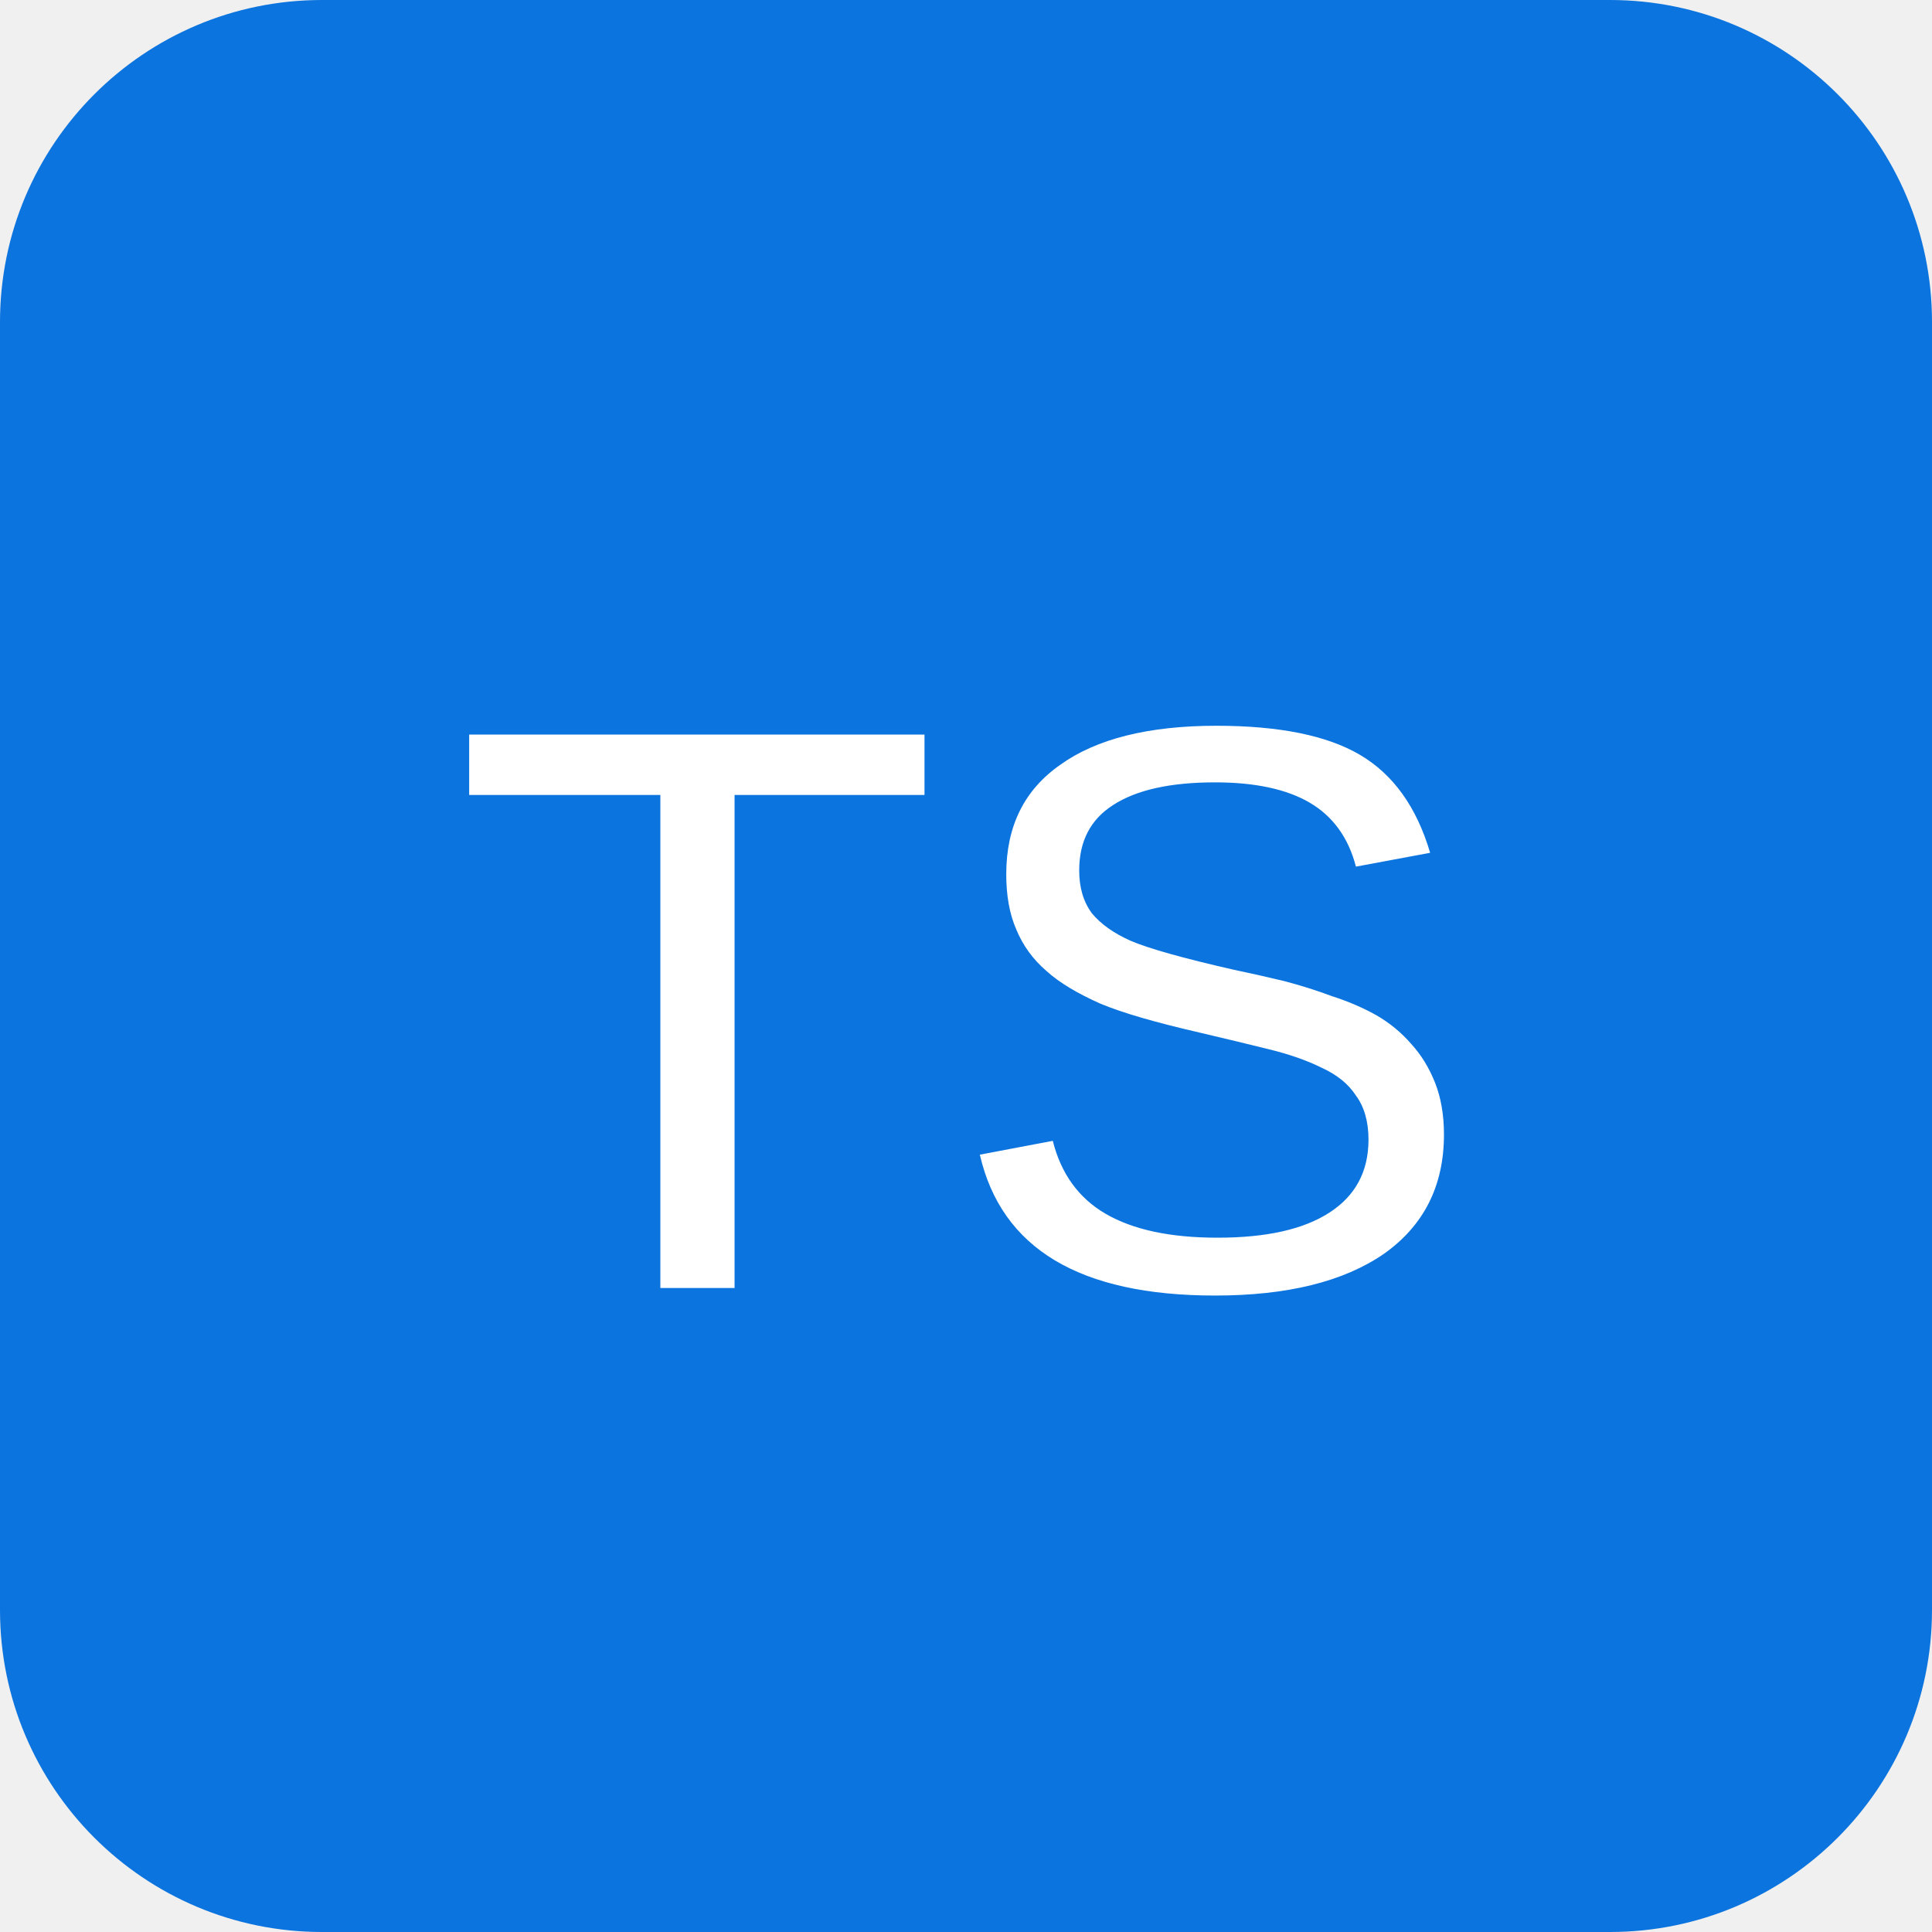
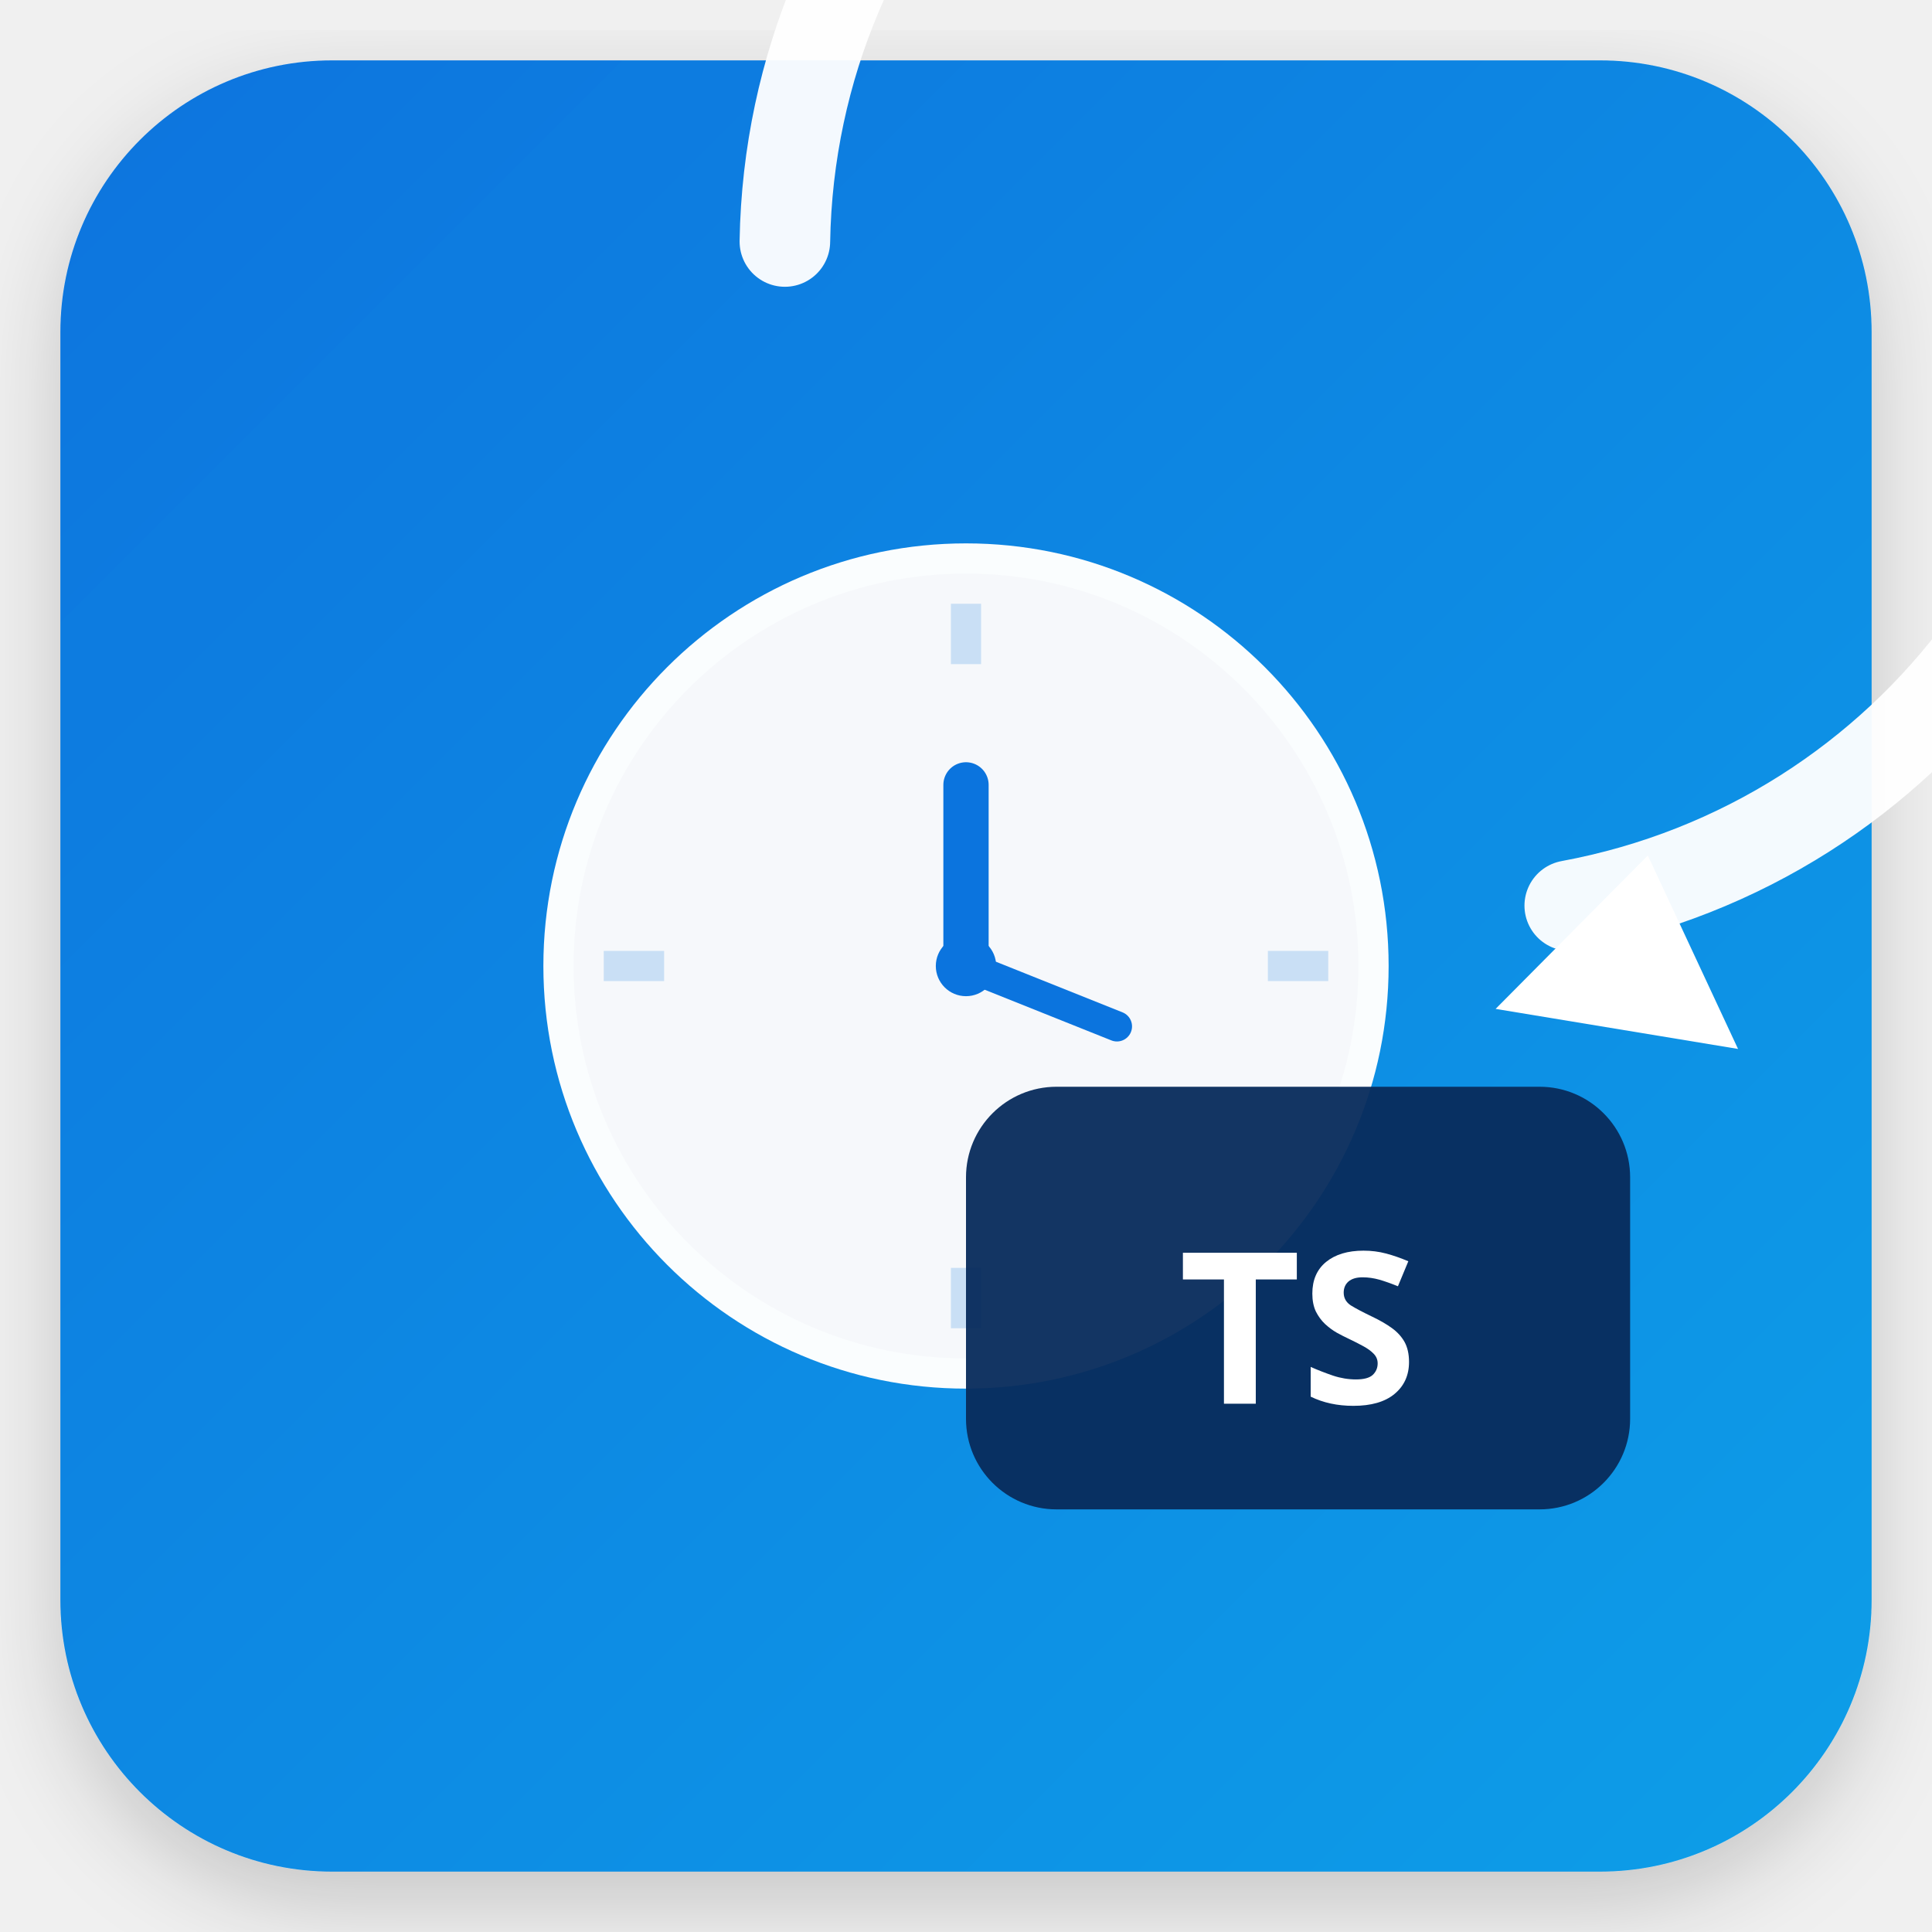
- <svg xmlns="http://www.w3.org/2000/svg" width="128" height="128" viewBox="0 0 24 24">
-   <rect width="24" height="24" rx="4" fill="#0b74de" />
-   <text x="12" y="16" font-size="10" font-family="Arial" fill="#fff" text-anchor="middle">TS</text>
+ <svg xmlns="http://www.w3.org/2000/svg" width="128" height="128" viewBox="0 0 128 128" role="img" aria-labelledby="title">
+   <defs>
+     <linearGradient id="g1" x1="0" x2="1" y1="0" y2="1">
+       <stop offset="0" stop-color="#0b74de" />
+       <stop offset="1" stop-color="#0a9ee8" />
+     </linearGradient>
+     <filter id="f1" x="-20%" y="-20%" width="140%" height="140%">
+       <feDropShadow dx="0" dy="2" stdDeviation="3" flood-color="#000" flood-opacity="0.18" />
+     </filter>
+   </defs>
+   <rect x="4" y="4" width="120" height="120" rx="18" fill="url(#g1)" filter="url(#f1)" />
+   <g transform="translate(64,64)">
+     <path d="M 40 -4 A 44 44 0 1 0 -12 -48" fill="none" stroke="#fff" stroke-width="6" stroke-linecap="round" stroke-linejoin="round" opacity="0.95" />
+     <path d="M 43 -7 L 53 3 L 37 6 Z" fill="#fff" transform="rotate(20 45 -1)" />
+   </g>
+   <g transform="translate(64,64)">
+     <circle r="28" fill="#fff" opacity="0.98" />
+     <circle r="26" fill="#f6f8fb" />
+     <g stroke="#c9dff5" stroke-width="2">
+       <line x1="0" y1="-24" x2="0" y2="-20" />
+       <line x1="0" y1="24" x2="0" y2="20" />
+       <line x1="-24" y1="0" x2="-20" y2="0" />
+       <line x1="24" y1="0" x2="20" y2="0" />
+     </g>
+     <line x1="0" y1="0" x2="0" y2="-12" stroke="#0b74de" stroke-width="3" stroke-linecap="round" />
+     <line x1="0" y1="0" x2="10" y2="4" stroke="#0b74de" stroke-width="2" stroke-linecap="round" />
+     <circle r="2" fill="#0b74de" />
+   </g>
+   <g transform="translate(86,86)">
+     <rect x="-22" y="-14" width="44" height="28" rx="6" fill="#072b5b" opacity="0.95" />
+     <text x="0" y="7" text-anchor="middle" font-family="Sans-serif" font-weight="700" font-size="14" fill="#fff">TS</text>
+   </g>
</svg>
